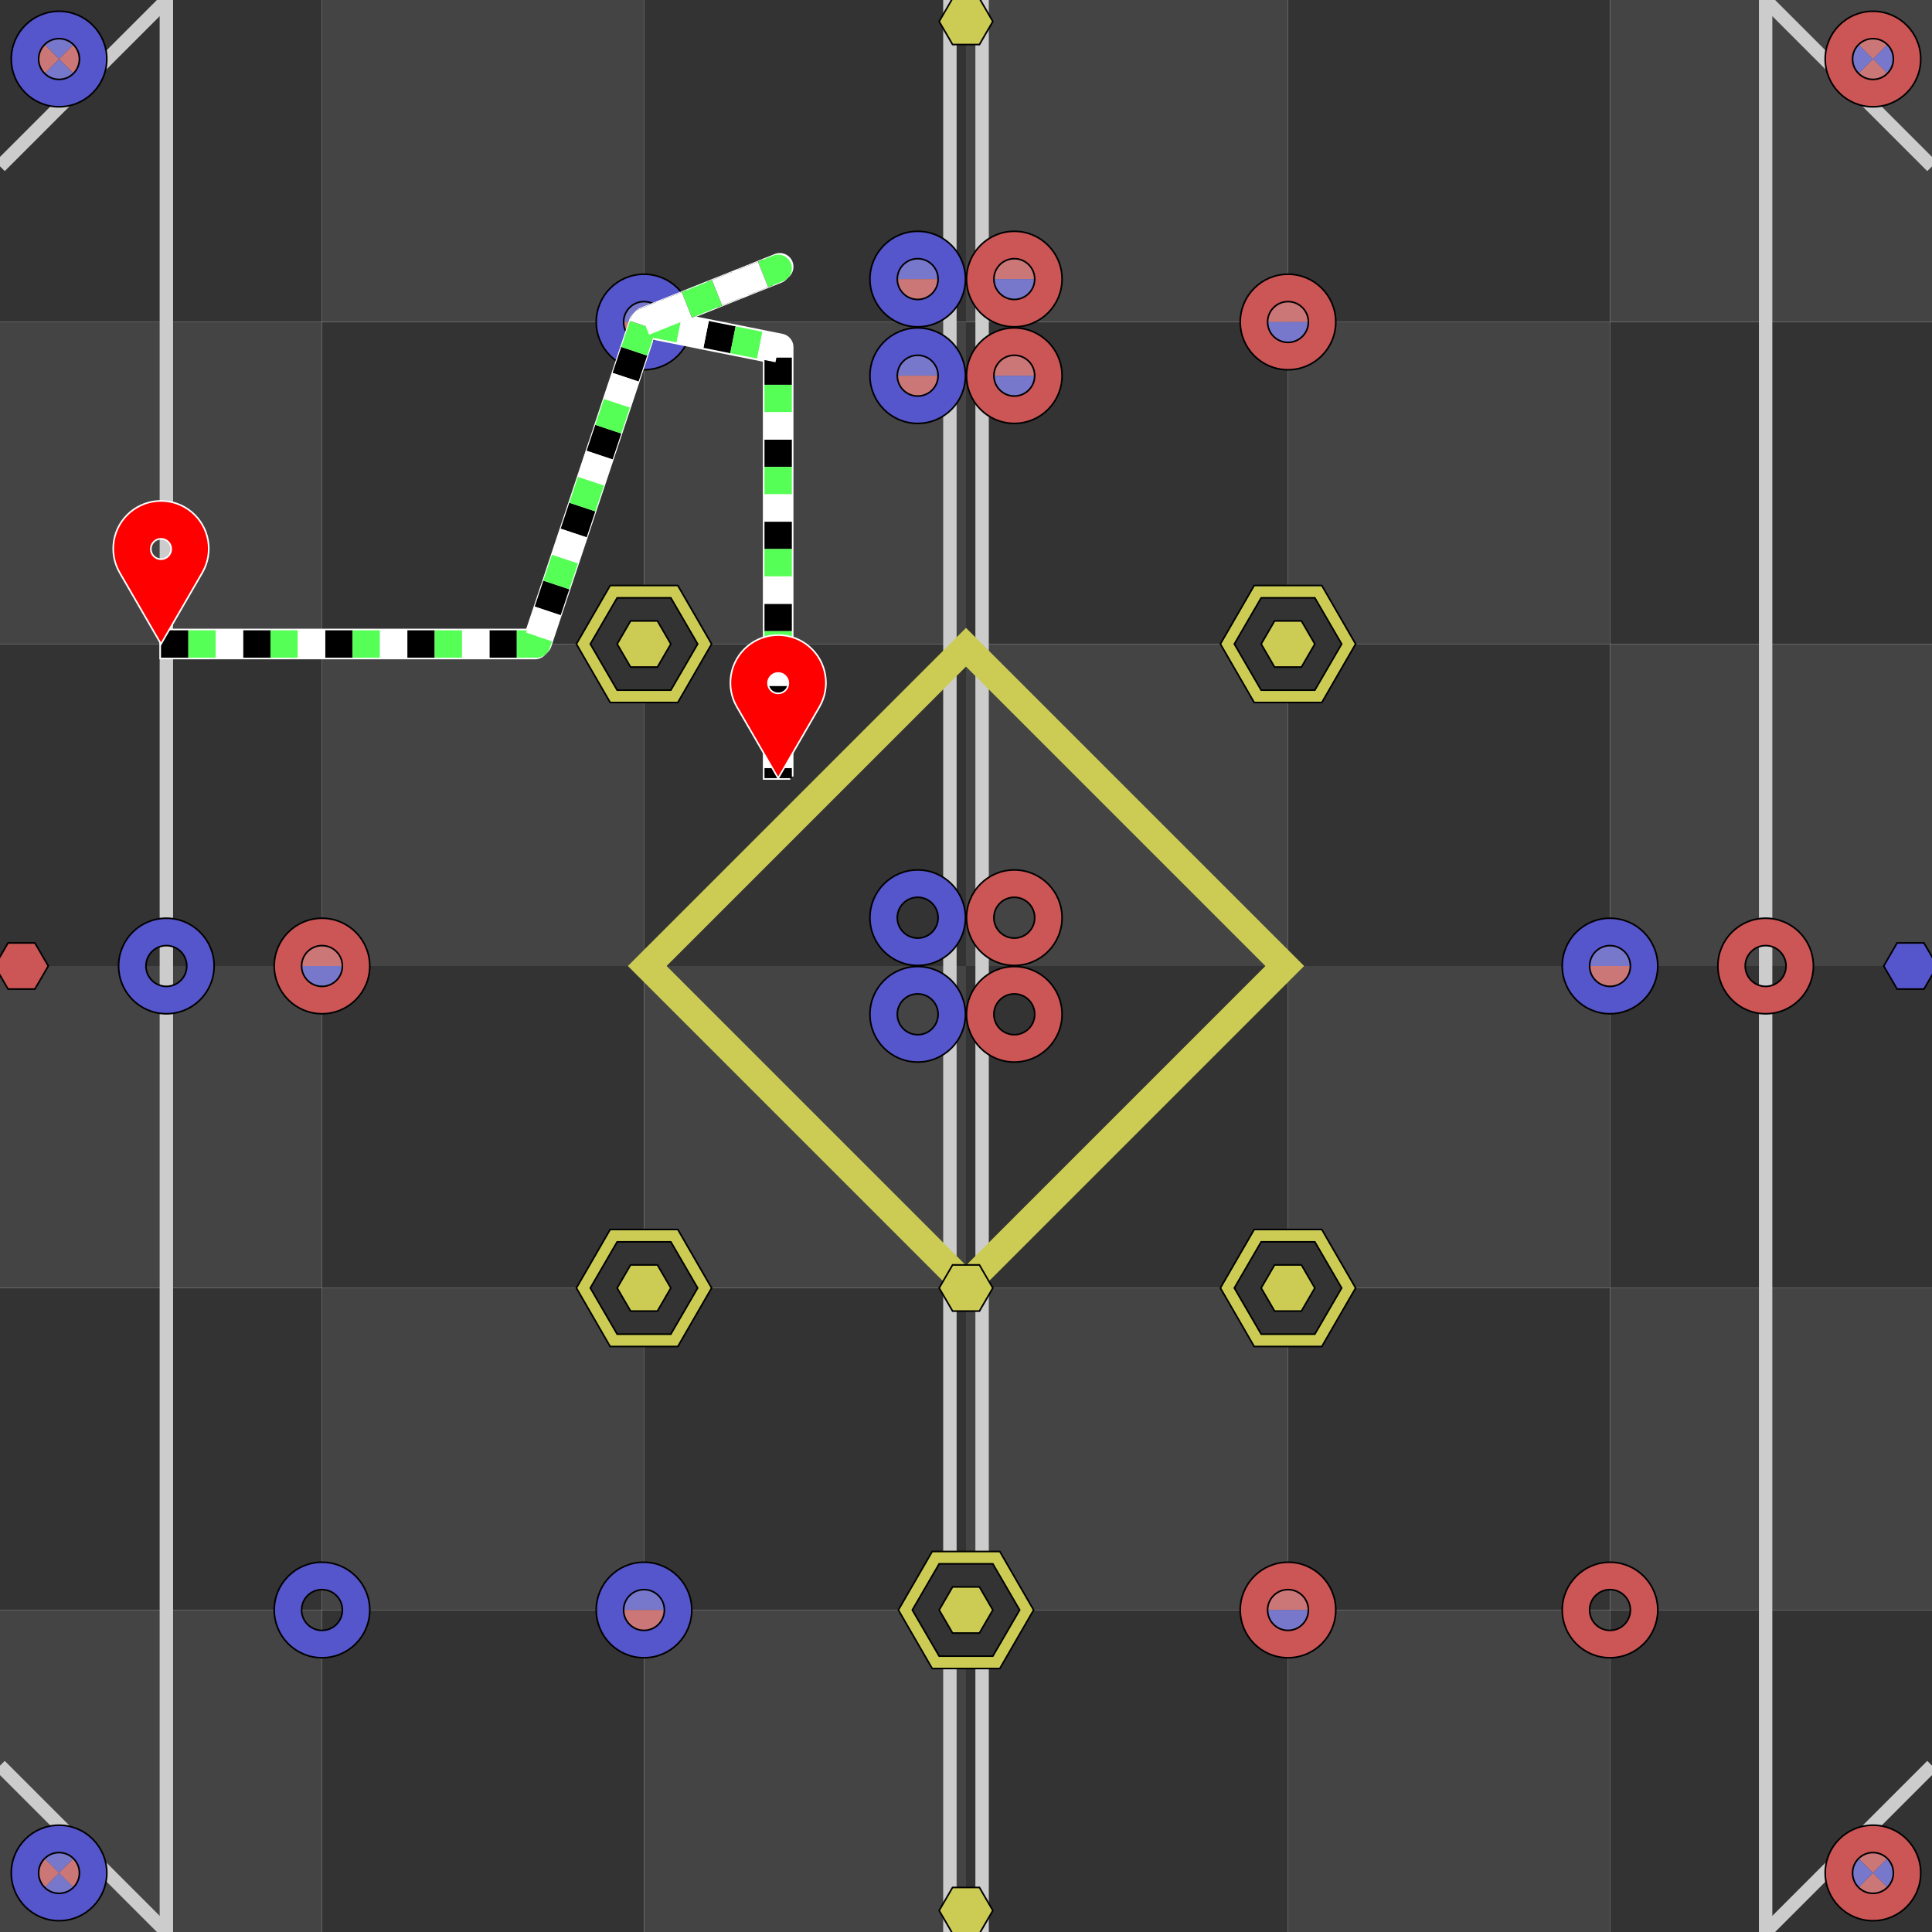
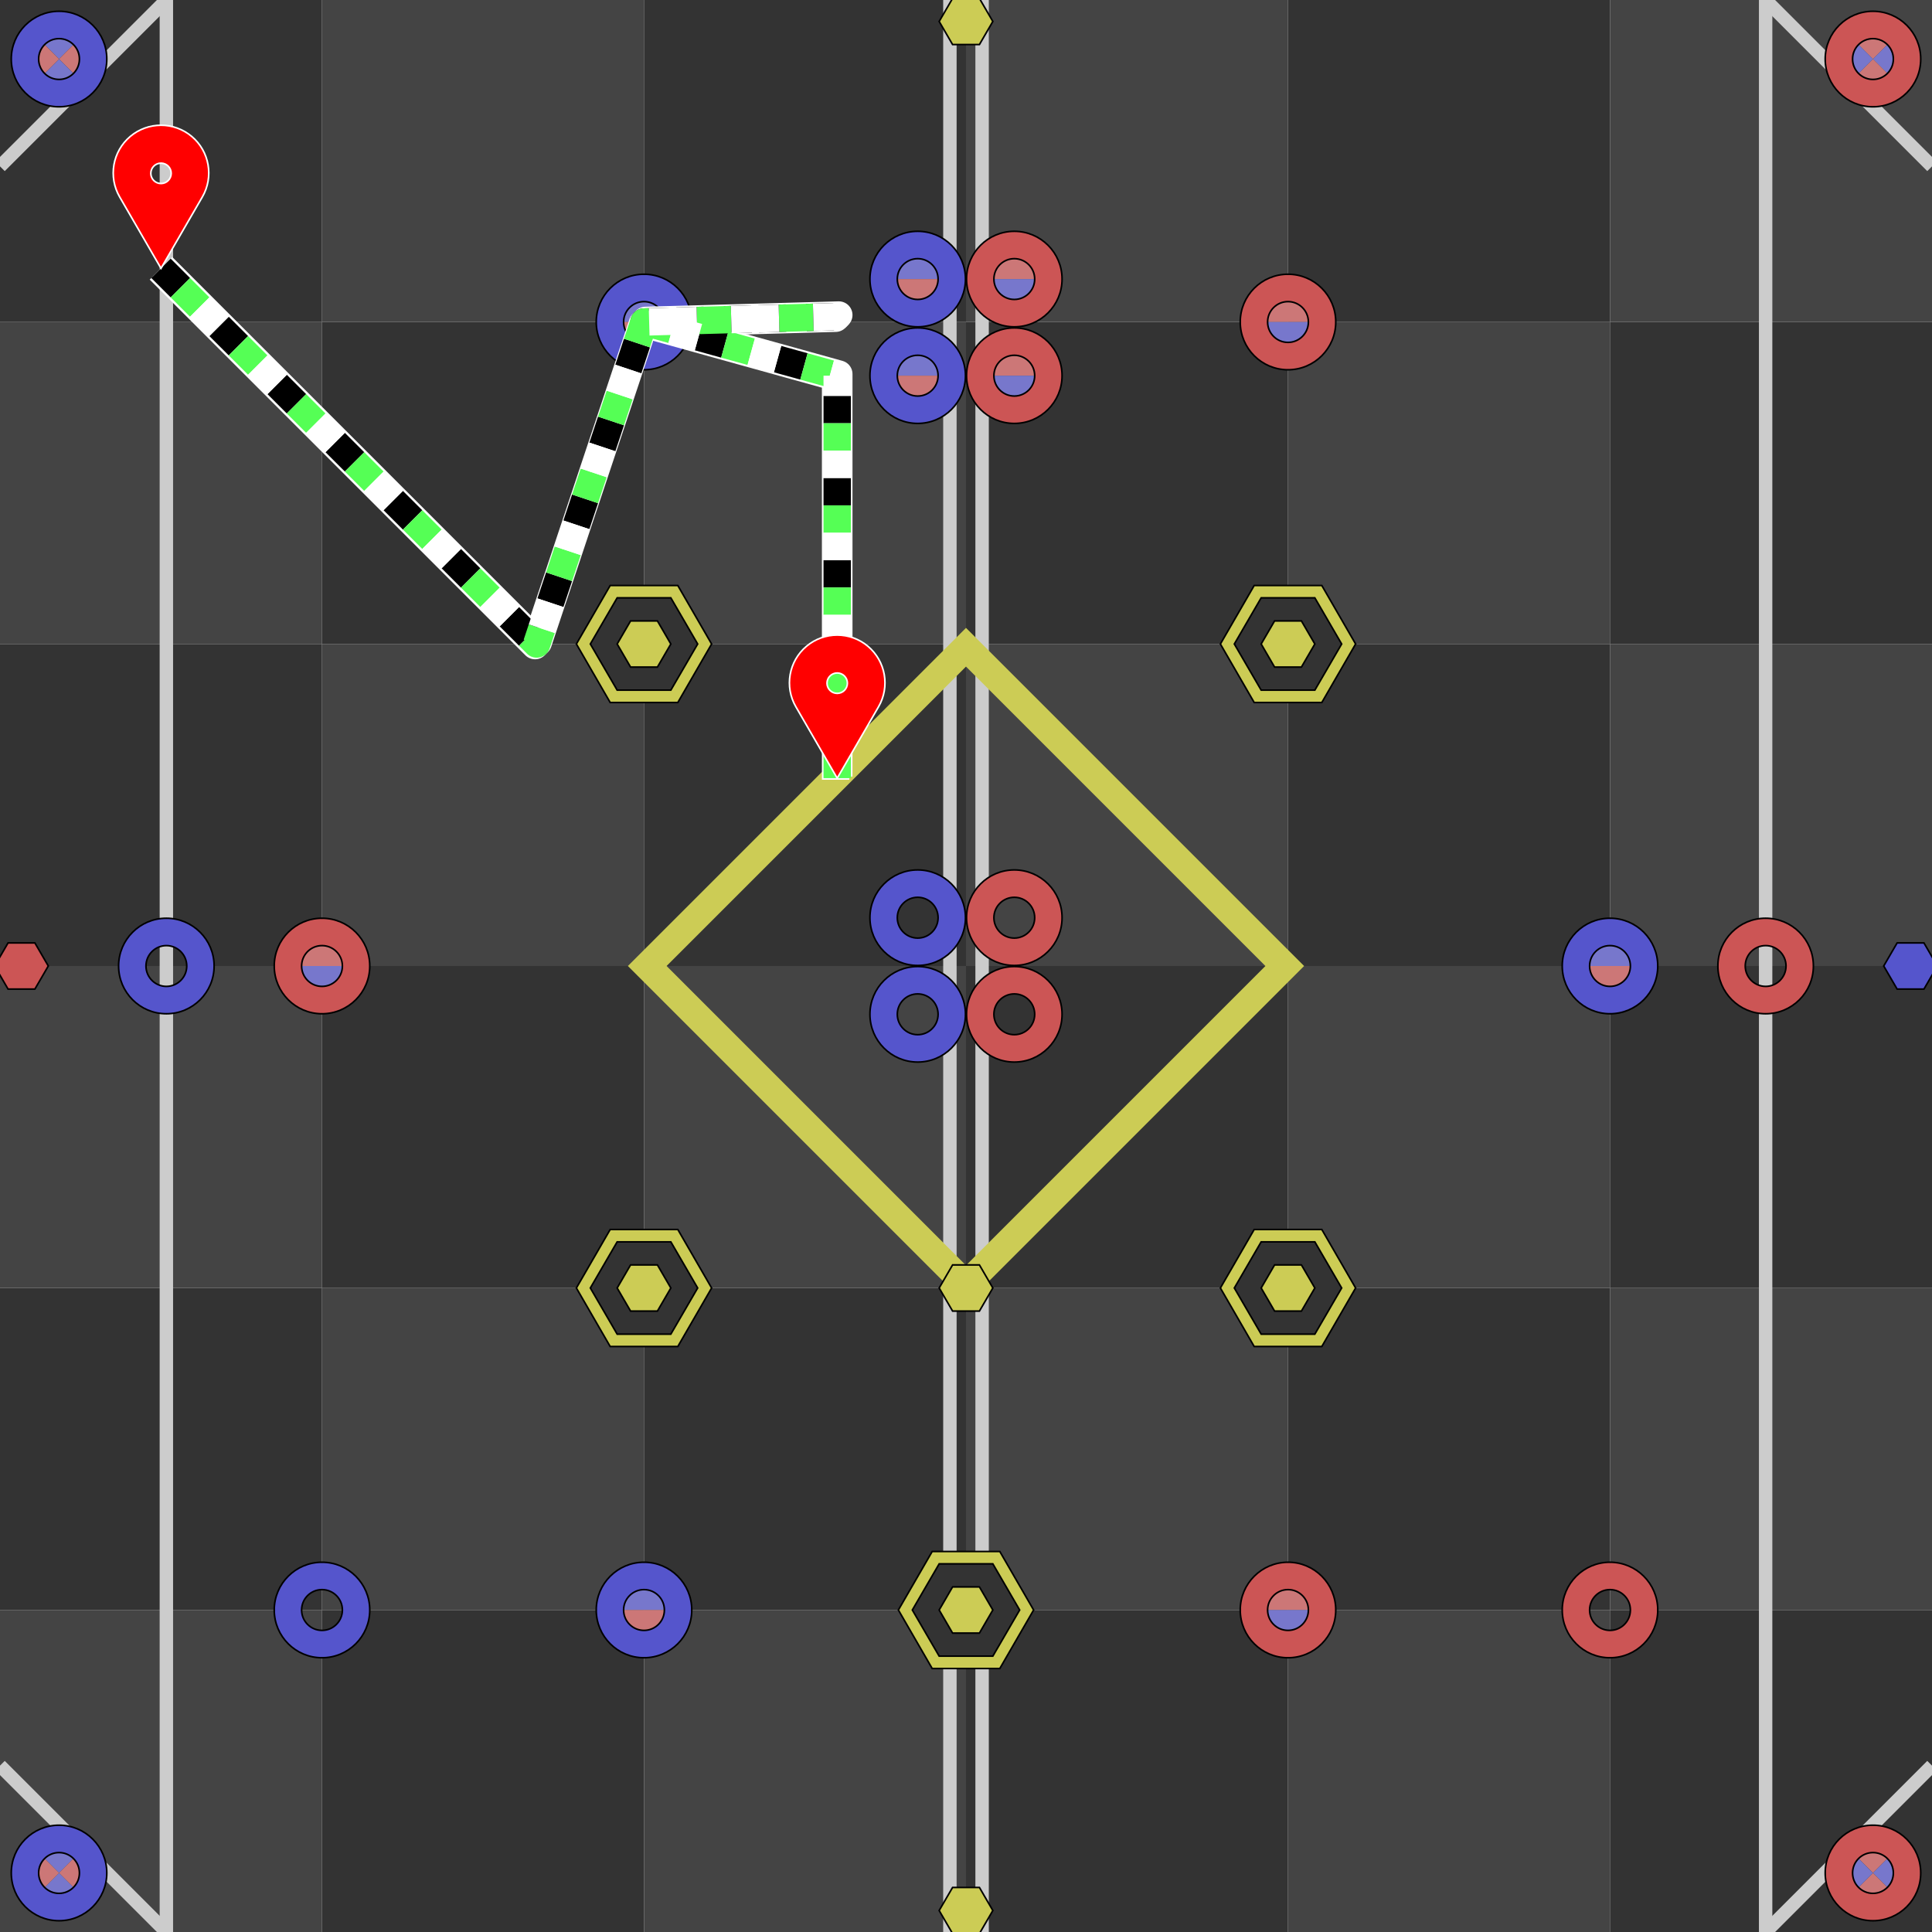
<svg xmlns="http://www.w3.org/2000/svg" version="1.1" width="600" height="600" viewBox="-1800 -1800 3600 3600">
  <g transform="scale(1, -1)">
    <rect x="-1800" y="-1800" width="600" height="600" fill="#444444" />
    <rect x="-1800" y="-1200" width="600" height="600" fill="#333333" />
    <rect x="-1800" y="-600" width="600" height="600" fill="#444444" />
    <rect x="-1800" y="0" width="600" height="600" fill="#333333" />
    <rect x="-1800" y="600" width="600" height="600" fill="#444444" />
    <rect x="-1800" y="1200" width="600" height="600" fill="#333333" />
    <rect x="-1200" y="-1800" width="600" height="600" fill="#333333" />
    <rect x="-1200" y="-1200" width="600" height="600" fill="#444444" />
    <rect x="-1200" y="-600" width="600" height="600" fill="#333333" />
    <rect x="-1200" y="0" width="600" height="600" fill="#444444" />
    <rect x="-1200" y="600" width="600" height="600" fill="#333333" />
    <rect x="-1200" y="1200" width="600" height="600" fill="#444444" />
    <rect x="-600" y="-1800" width="600" height="600" fill="#444444" />
    <rect x="-600" y="-1200" width="600" height="600" fill="#333333" />
    <rect x="-600" y="-600" width="600" height="600" fill="#444444" />
    <rect x="-600" y="0" width="600" height="600" fill="#333333" />
    <rect x="-600" y="600" width="600" height="600" fill="#444444" />
    <rect x="-600" y="1200" width="600" height="600" fill="#333333" />
    <rect x="0" y="-1800" width="600" height="600" fill="#333333" />
    <rect x="0" y="-1200" width="600" height="600" fill="#444444" />
    <rect x="0" y="-600" width="600" height="600" fill="#333333" />
    <rect x="0" y="0" width="600" height="600" fill="#444444" />
    <rect x="0" y="600" width="600" height="600" fill="#333333" />
    <rect x="0" y="1200" width="600" height="600" fill="#444444" />
    <rect x="600" y="-1800" width="600" height="600" fill="#444444" />
    <rect x="600" y="-1200" width="600" height="600" fill="#333333" />
    <rect x="600" y="-600" width="600" height="600" fill="#444444" />
    <rect x="600" y="0" width="600" height="600" fill="#333333" />
    <rect x="600" y="600" width="600" height="600" fill="#444444" />
    <rect x="600" y="1200" width="600" height="600" fill="#333333" />
    <rect x="1200" y="-1800" width="600" height="600" fill="#333333" />
    <rect x="1200" y="-1200" width="600" height="600" fill="#444444" />
    <rect x="1200" y="-600" width="600" height="600" fill="#333333" />
    <rect x="1200" y="0" width="600" height="600" fill="#444444" />
    <rect x="1200" y="600" width="600" height="600" fill="#333333" />
    <rect x="1200" y="1200" width="600" height="600" fill="#444444" />
    <line x1="-1490" y1="-1800" x2="-1490" y2="1800" stroke="#cccccc" stroke-width="25" />
    <line x1="-30" y1="-1800" x2="-30" y2="1800" stroke="#cccccc" stroke-width="25" />
    <line x1="30" y1="-1800" x2="30" y2="1800" stroke="#cccccc" stroke-width="25" />
    <line x1="1490" y1="-1800" x2="1490" y2="1800" stroke="#cccccc" stroke-width="25" />
    <line x1="-1800" y1="-1490" x2="-1490" y2="-1800" stroke="#cccccc" stroke-width="25" />
    <line x1="1800" y1="-1490" x2="1490" y2="-1800" stroke="#cccccc" stroke-width="25" />
    <line x1="-1800" y1="1490" x2="-1490" y2="1800" stroke="#cccccc" stroke-width="25" />
    <line x1="1800" y1="1490" x2="1490" y2="1800" stroke="#cccccc" stroke-width="25" />
    <rect x="-420" y="-420" width="840" height="840" transform="rotate(45)" stroke="#cccc55" fill="none" stroke-width="51" />
    <polygon points="-1710,0 -1735,43 -1785,43 -1810,0 -1785,-43 -1735,-43" fill="#cc5555" stroke="#000000" stroke-width="3" />
    <polygon points="1810,0 1785,43 1735,43 1710,0 1735,-43 1785,-43" fill="#5555cc" stroke="#000000" stroke-width="3" />
    <polygon points="50,1760 25,1803 -25,1803 -50,1760 -25,1717 25,1717" fill="#cccc55" stroke="#000000" stroke-width="3" />
    <polygon points="50,-600 25,-557 -25,-557 -50,-600 -25,-643 25,-643" fill="#cccc55" stroke="#000000" stroke-width="3" />
    <polygon points="50,-1760 25,-1717 -25,-1717 -50,-1760 -25,-1803 25,-1803" fill="#cccc55" stroke="#000000" stroke-width="3" />
    <polygon points="-474,600 -537,709 -663,709 -726,600 -663,491 -537,491" fill="#cccc55" stroke="#000000" stroke-width="3" />
    <polygon points="-500,600 -550,686 -650,686 -700,600 -650,514 -550,514" fill="#333333" stroke="#000000" stroke-width="3" />
    <polygon points="-550,600 -575,643 -625,643 -650,600 -625,557 -575,557" fill="#cccc55" stroke="#000000" stroke-width="3" />
    <polygon points="726,600 663,709 537,709 474,600 537,491 663,491" fill="#cccc55" stroke="#000000" stroke-width="3" />
    <polygon points="700,600 650,686 550,686 500,600 550,514 650,514" fill="#333333" stroke="#000000" stroke-width="3" />
    <polygon points="650,600 625,643 575,643 550,600 575,557 625,557" fill="#cccc55" stroke="#000000" stroke-width="3" />
    <polygon points="-474,-600 -537,-491 -663,-491 -726,-600 -663,-709 -537,-709" fill="#cccc55" stroke="#000000" stroke-width="3" />
    <polygon points="-500,-600 -550,-514 -650,-514 -700,-600 -650,-686 -550,-686" fill="#333333" stroke="#000000" stroke-width="3" />
    <polygon points="-550,-600 -575,-557 -625,-557 -650,-600 -625,-643 -575,-643" fill="#cccc55" stroke="#000000" stroke-width="3" />
    <polygon points="726,-600 663,-491 537,-491 474,-600 537,-709 663,-709" fill="#cccc55" stroke="#000000" stroke-width="3" />
    <polygon points="700,-600 650,-514 550,-514 500,-600 550,-686 650,-686" fill="#333333" stroke="#000000" stroke-width="3" />
    <polygon points="650,-600 625,-557 575,-557 550,-600 575,-643 625,-643" fill="#cccc55" stroke="#000000" stroke-width="3" />
    <polygon points="126,-1200 63,-1091 -63,-1091 -126,-1200 -63,-1309 63,-1309" fill="#cccc55" stroke="#000000" stroke-width="3" />
    <polygon points="100,-1200 50,-1114 -50,-1114 -100,-1200 -50,-1286 50,-1286" fill="#333333" stroke="#000000" stroke-width="3" />
    <polygon points="50,-1200 25,-1157 -25,-1157 -50,-1200 -25,-1243 25,-1243" fill="#cccc55" stroke="#000000" stroke-width="3" />
    <path d="M 1690,1690 l -63,63 a 89,89 0 0,0 126,0 z" fill="#cc7777" />
    <path d="M 1690,1690 l 63,63 a 89,89 0 0,0 0,-126 z" fill="#7777cc" />
    <path d="M 1690,1690 l 63,-63 a 89,89 0 0,0 -126,0 z" fill="#cc7777" />
    <path d="M 1690,1690 l -63,-63 a 89,89 0 0,0 0,126 z" fill="#7777cc" />
    <path d="M 1601,1690 a 89 89 0 0 0 178 0 a 89 89 0 0 0 -178 0 z m 51 0 a 38 38 0 0 0 76 0 a 38 38 0 0 0 -76 0 z" fill="#cc5555" stroke="#000000" stroke-width="3" fill-rule="evenodd" />
    <path d="M 1690,-1690 l -63,63 a 89,89 0 0,0 126,0 z" fill="#cc7777" />
    <path d="M 1690,-1690 l 63,63 a 89,89 0 0,0 0,-126 z" fill="#7777cc" />
    <path d="M 1690,-1690 l 63,-63 a 89,89 0 0,0 -126,0 z" fill="#cc7777" />
    <path d="M 1690,-1690 l -63,-63 a 89,89 0 0,0 0,126 z" fill="#7777cc" />
    <path d="M 1601,-1690 a 89 89 0 0 0 178 0 a 89 89 0 0 0 -178 0 z m 51 0 a 38 38 0 0 0 76 0 a 38 38 0 0 0 -76 0 z" fill="#cc5555" stroke="#000000" stroke-width="3" fill-rule="evenodd" />
    <path d="M -1690,1690 l -63,63 a 89,89 0 0,0 126,0 z" fill="#7777cc" />
    <path d="M -1690,1690 l 63,63 a 89,89 0 0,0 0,-126 z" fill="#cc7777" />
    <path d="M -1690,1690 l 63,-63 a 89,89 0 0,0 -126,0 z" fill="#7777cc" />
    <path d="M -1690,1690 l -63,-63 a 89,89 0 0,0 0,126 z" fill="#cc7777" />
    <path d="M -1779,1690 a 89 89 0 0 0 178 0 a 89 89 0 0 0 -178 0 z m 51 0 a 38 38 0 0 0 76 0 a 38 38 0 0 0 -76 0 z" fill="#5555cc" stroke="#000000" stroke-width="3" fill-rule="evenodd" />
    <path d="M -1690,-1690 l -63,63 a 89,89 0 0,0 126,0 z" fill="#7777cc" />
    <path d="M -1690,-1690 l 63,63 a 89,89 0 0,0 0,-126 z" fill="#cc7777" />
    <path d="M -1690,-1690 l 63,-63 a 89,89 0 0,0 -126,0 z" fill="#7777cc" />
    <path d="M -1690,-1690 l -63,-63 a 89,89 0 0,0 0,126 z" fill="#cc7777" />
    <path d="M -1779,-1690 a 89 89 0 0 0 178 0 a 89 89 0 0 0 -178 0 z m 51 0 a 38 38 0 0 0 76 0 a 38 38 0 0 0 -76 0 z" fill="#5555cc" stroke="#000000" stroke-width="3" fill-rule="evenodd" />
    <path d="M 1,1280 a 89,89 0 1,0 178,0" fill="#cc7777" />
    <path d="M 1,1280 a 89,89 0 1,1 178,0" fill="#7777cc" />
    <path d="M 1,1280 a 89 89 0 0 0 178 0 a 89 89 0 0 0 -178 0 z m 51 0 a 38 38 0 0 0 76 0 a 38 38 0 0 0 -76 0 z" fill="#cc5555" stroke="#000000" stroke-width="3" fill-rule="evenodd" />
    <path d="M 511,1200 a 89,89 0 1,0 178,0" fill="#cc7777" />
    <path d="M 511,1200 a 89,89 0 1,1 178,0" fill="#7777cc" />
    <path d="M 511,1200 a 89 89 0 0 0 178 0 a 89 89 0 0 0 -178 0 z m 51 0 a 38 38 0 0 0 76 0 a 38 38 0 0 0 -76 0 z" fill="#cc5555" stroke="#000000" stroke-width="3" fill-rule="evenodd" />
    <path d="M 1,1100 a 89,89 0 1,0 178,0" fill="#cc7777" />
    <path d="M 1,1100 a 89,89 0 1,1 178,0" fill="#7777cc" />
    <path d="M 1,1100 a 89 89 0 0 0 178 0 a 89 89 0 0 0 -178 0 z m 51 0 a 38 38 0 0 0 76 0 a 38 38 0 0 0 -76 0 z" fill="#cc5555" stroke="#000000" stroke-width="3" fill-rule="evenodd" />
    <path d="M -1289,0 a 89,89 0 1,0 178,0" fill="#cc7777" />
    <path d="M -1289,0 a 89,89 0 1,1 178,0" fill="#7777cc" />
    <path d="M -1289,0 a 89 89 0 0 0 178 0 a 89 89 0 0 0 -178 0 z m 51 0 a 38 38 0 0 0 76 0 a 38 38 0 0 0 -76 0 z" fill="#cc5555" stroke="#000000" stroke-width="3" fill-rule="evenodd" />
    <path d="M 511,-1200 a 89,89 0 1,0 178,0" fill="#cc7777" />
    <path d="M 511,-1200 a 89,89 0 1,1 178,0" fill="#7777cc" />
    <path d="M 511,-1200 a 89 89 0 0 0 178 0 a 89 89 0 0 0 -178 0 z m 51 0 a 38 38 0 0 0 76 0 a 38 38 0 0 0 -76 0 z" fill="#cc5555" stroke="#000000" stroke-width="3" fill-rule="evenodd" />
    <path d="M -179,1280 a 89,89 0 1,0 178,0" fill="#7777cc" />
    <path d="M -179,1280 a 89,89 0 1,1 178,0" fill="#cc7777" />
    <path d="M -179,1280 a 89 89 0 0 0 178 0 a 89 89 0 0 0 -178 0 z m 51 0 a 38 38 0 0 0 76 0 a 38 38 0 0 0 -76 0 z" fill="#5555cc" stroke="#000000" stroke-width="3" fill-rule="evenodd" />
    <path d="M -689,1200 a 89,89 0 1,0 178,0" fill="#7777cc" />
    <path d="M -689,1200 a 89,89 0 1,1 178,0" fill="#cc7777" />
    <path d="M -689,1200 a 89 89 0 0 0 178 0 a 89 89 0 0 0 -178 0 z m 51 0 a 38 38 0 0 0 76 0 a 38 38 0 0 0 -76 0 z" fill="#5555cc" stroke="#000000" stroke-width="3" fill-rule="evenodd" />
    <path d="M -179,1100 a 89,89 0 1,0 178,0" fill="#7777cc" />
    <path d="M -179,1100 a 89,89 0 1,1 178,0" fill="#cc7777" />
    <path d="M -179,1100 a 89 89 0 0 0 178 0 a 89 89 0 0 0 -178 0 z m 51 0 a 38 38 0 0 0 76 0 a 38 38 0 0 0 -76 0 z" fill="#5555cc" stroke="#000000" stroke-width="3" fill-rule="evenodd" />
    <path d="M 1111,0 a 89,89 0 1,0 178,0" fill="#7777cc" />
    <path d="M 1111,0 a 89,89 0 1,1 178,0" fill="#cc7777" />
    <path d="M 1111,0 a 89 89 0 0 0 178 0 a 89 89 0 0 0 -178 0 z m 51 0 a 38 38 0 0 0 76 0 a 38 38 0 0 0 -76 0 z" fill="#5555cc" stroke="#000000" stroke-width="3" fill-rule="evenodd" />
    <path d="M -689,-1200 a 89,89 0 1,0 178,0" fill="#7777cc" />
    <path d="M -689,-1200 a 89,89 0 1,1 178,0" fill="#cc7777" />
    <path d="M -689,-1200 a 89 89 0 0 0 178 0 a 89 89 0 0 0 -178 0 z m 51 0 a 38 38 0 0 0 76 0 a 38 38 0 0 0 -76 0 z" fill="#5555cc" stroke="#000000" stroke-width="3" fill-rule="evenodd" />
    <path d="M 1,90 a 89 89 0 0 0 178 0 a 89 89 0 0 0 -178 0 z m 51 0 a 38 38 0 0 0 76 0 a 38 38 0 0 0 -76 0 z" fill="#cc5555" stroke="#000000" stroke-width="3" fill-rule="evenodd" />
    <path d="M 1401,0 a 89 89 0 0 0 178 0 a 89 89 0 0 0 -178 0 z m 51 0 a 38 38 0 0 0 76 0 a 38 38 0 0 0 -76 0 z" fill="#cc5555" stroke="#000000" stroke-width="3" fill-rule="evenodd" />
    <path d="M 1,-90 a 89 89 0 0 0 178 0 a 89 89 0 0 0 -178 0 z m 51 0 a 38 38 0 0 0 76 0 a 38 38 0 0 0 -76 0 z" fill="#cc5555" stroke="#000000" stroke-width="3" fill-rule="evenodd" />
    <path d="M 1111,-1200 a 89 89 0 0 0 178 0 a 89 89 0 0 0 -178 0 z m 51 0 a 38 38 0 0 0 76 0 a 38 38 0 0 0 -76 0 z" fill="#cc5555" stroke="#000000" stroke-width="3" fill-rule="evenodd" />
    <path d="M -179,90 a 89 89 0 0 0 178 0 a 89 89 0 0 0 -178 0 z m 51 0 a 38 38 0 0 0 76 0 a 38 38 0 0 0 -76 0 z" fill="#5555cc" stroke="#000000" stroke-width="3" fill-rule="evenodd" />
    <path d="M -1579,0 a 89 89 0 0 0 178 0 a 89 89 0 0 0 -178 0 z m 51 0 a 38 38 0 0 0 76 0 a 38 38 0 0 0 -76 0 z" fill="#5555cc" stroke="#000000" stroke-width="3" fill-rule="evenodd" />
    <path d="M -179,-90 a 89 89 0 0 0 178 0 a 89 89 0 0 0 -178 0 z m 51 0 a 38 38 0 0 0 76 0 a 38 38 0 0 0 -76 0 z" fill="#5555cc" stroke="#000000" stroke-width="3" fill-rule="evenodd" />
    <path d="M -1289,-1200 a 89 89 0 0 0 178 0 a 89 89 0 0 0 -178 0 z m 51 0 a 38 38 0 0 0 76 0 a 38 38 0 0 0 -76 0 z" fill="#5555cc" stroke="#000000" stroke-width="3" fill-rule="evenodd" />
-     <polyline points="-1497,603 -797,603 -597,1203 -347,1303 -597,1203 -347,1153 -347,353" fill="none" stroke="#ffffff" stroke-width="51" stroke-linejoin="round" />
-     <polyline points="-1503,597 -803,597 -603,1197 -353,1297 -603,1197 -353,1147 -353,347" fill="none" stroke="#ffffff" stroke-width="51" stroke-linejoin="round" />
-     <polyline points="-1500,600 -800,600 -600,1200 -350,1300 -600,1200 -350,1150 -350,350" fill="none" stroke="#000000" stroke-width="51" stroke-dasharray="51,102" stroke-linejoin="round" />
-     <polyline points="-1500,600 -800,600 -600,1200 -350,1300 -600,1200 -350,1150 -350,350" fill="none" stroke="#55ff55" stroke-width="51" stroke-dasharray="51,102" stroke-dashoffset="102" stroke-linejoin="round" />
-     <polyline points="-1500,600 -800,600 -600,1200 -350,1300 -600,1200 -350,1150 -350,350" fill="none" stroke="#ffffff" stroke-width="51" stroke-dasharray="51,102" stroke-dashoffset="51" stroke-linejoin="round" />
-     <path d="M -1500,600 l -77 133 a 89 89 0 1 0 154 0 z m -19 177 a 19 19 0 0 0 38 0 a 19 19 0 0 0 -38 0 z" fill="#ff0000" stroke="#ffffff" stroke-width="3" fill-rule="evenodd" />
-     <path d="M -350,350 l -77 133 a 89 89 0 1 0 154 0 z m -19 177 a 19 19 0 0 0 38 0 a 19 19 0 0 0 -38 0 z" fill="#ff0000" stroke="#ffffff" stroke-width="3" fill-rule="evenodd" />
+     <polyline points="-1497,1303 -797,603 -597,1203 -237,1213 -597,1203 -237,1103 -237,353" fill="none" stroke="#ffffff" stroke-width="51" stroke-linejoin="round" />
+     <polyline points="-1503,1297 -803,597 -603,1197 -243,1207 -603,1197 -243,1097 -243,347" fill="none" stroke="#ffffff" stroke-width="51" stroke-linejoin="round" />
+     <polyline points="-1500,1300 -800,600 -600,1200 -240,1210 -600,1200 -240,1100 -240,350" fill="none" stroke="#000000" stroke-width="51" stroke-dasharray="51,102" stroke-linejoin="round" />
+     <polyline points="-1500,1300 -800,600 -600,1200 -240,1210 -600,1200 -240,1100 -240,350" fill="none" stroke="#55ff55" stroke-width="51" stroke-dasharray="51,102" stroke-dashoffset="102" stroke-linejoin="round" />
+     <polyline points="-1500,1300 -800,600 -600,1200 -240,1210 -600,1200 -240,1100 -240,350" fill="none" stroke="#ffffff" stroke-width="51" stroke-dasharray="51,102" stroke-dashoffset="51" stroke-linejoin="round" />
+     <path d="M -1500,1300 l -77 133 a 89 89 0 1 0 154 0 z m -19 177 a 19 19 0 0 0 38 0 a 19 19 0 0 0 -38 0 z" fill="#ff0000" stroke="#ffffff" stroke-width="3" fill-rule="evenodd" />
+     <path d="M -240,350 l -77 133 a 89 89 0 1 0 154 0 z m -19 177 a 19 19 0 0 0 38 0 a 19 19 0 0 0 -38 0 z" fill="#ff0000" stroke="#ffffff" stroke-width="3" fill-rule="evenodd" />
  </g>
</svg>
